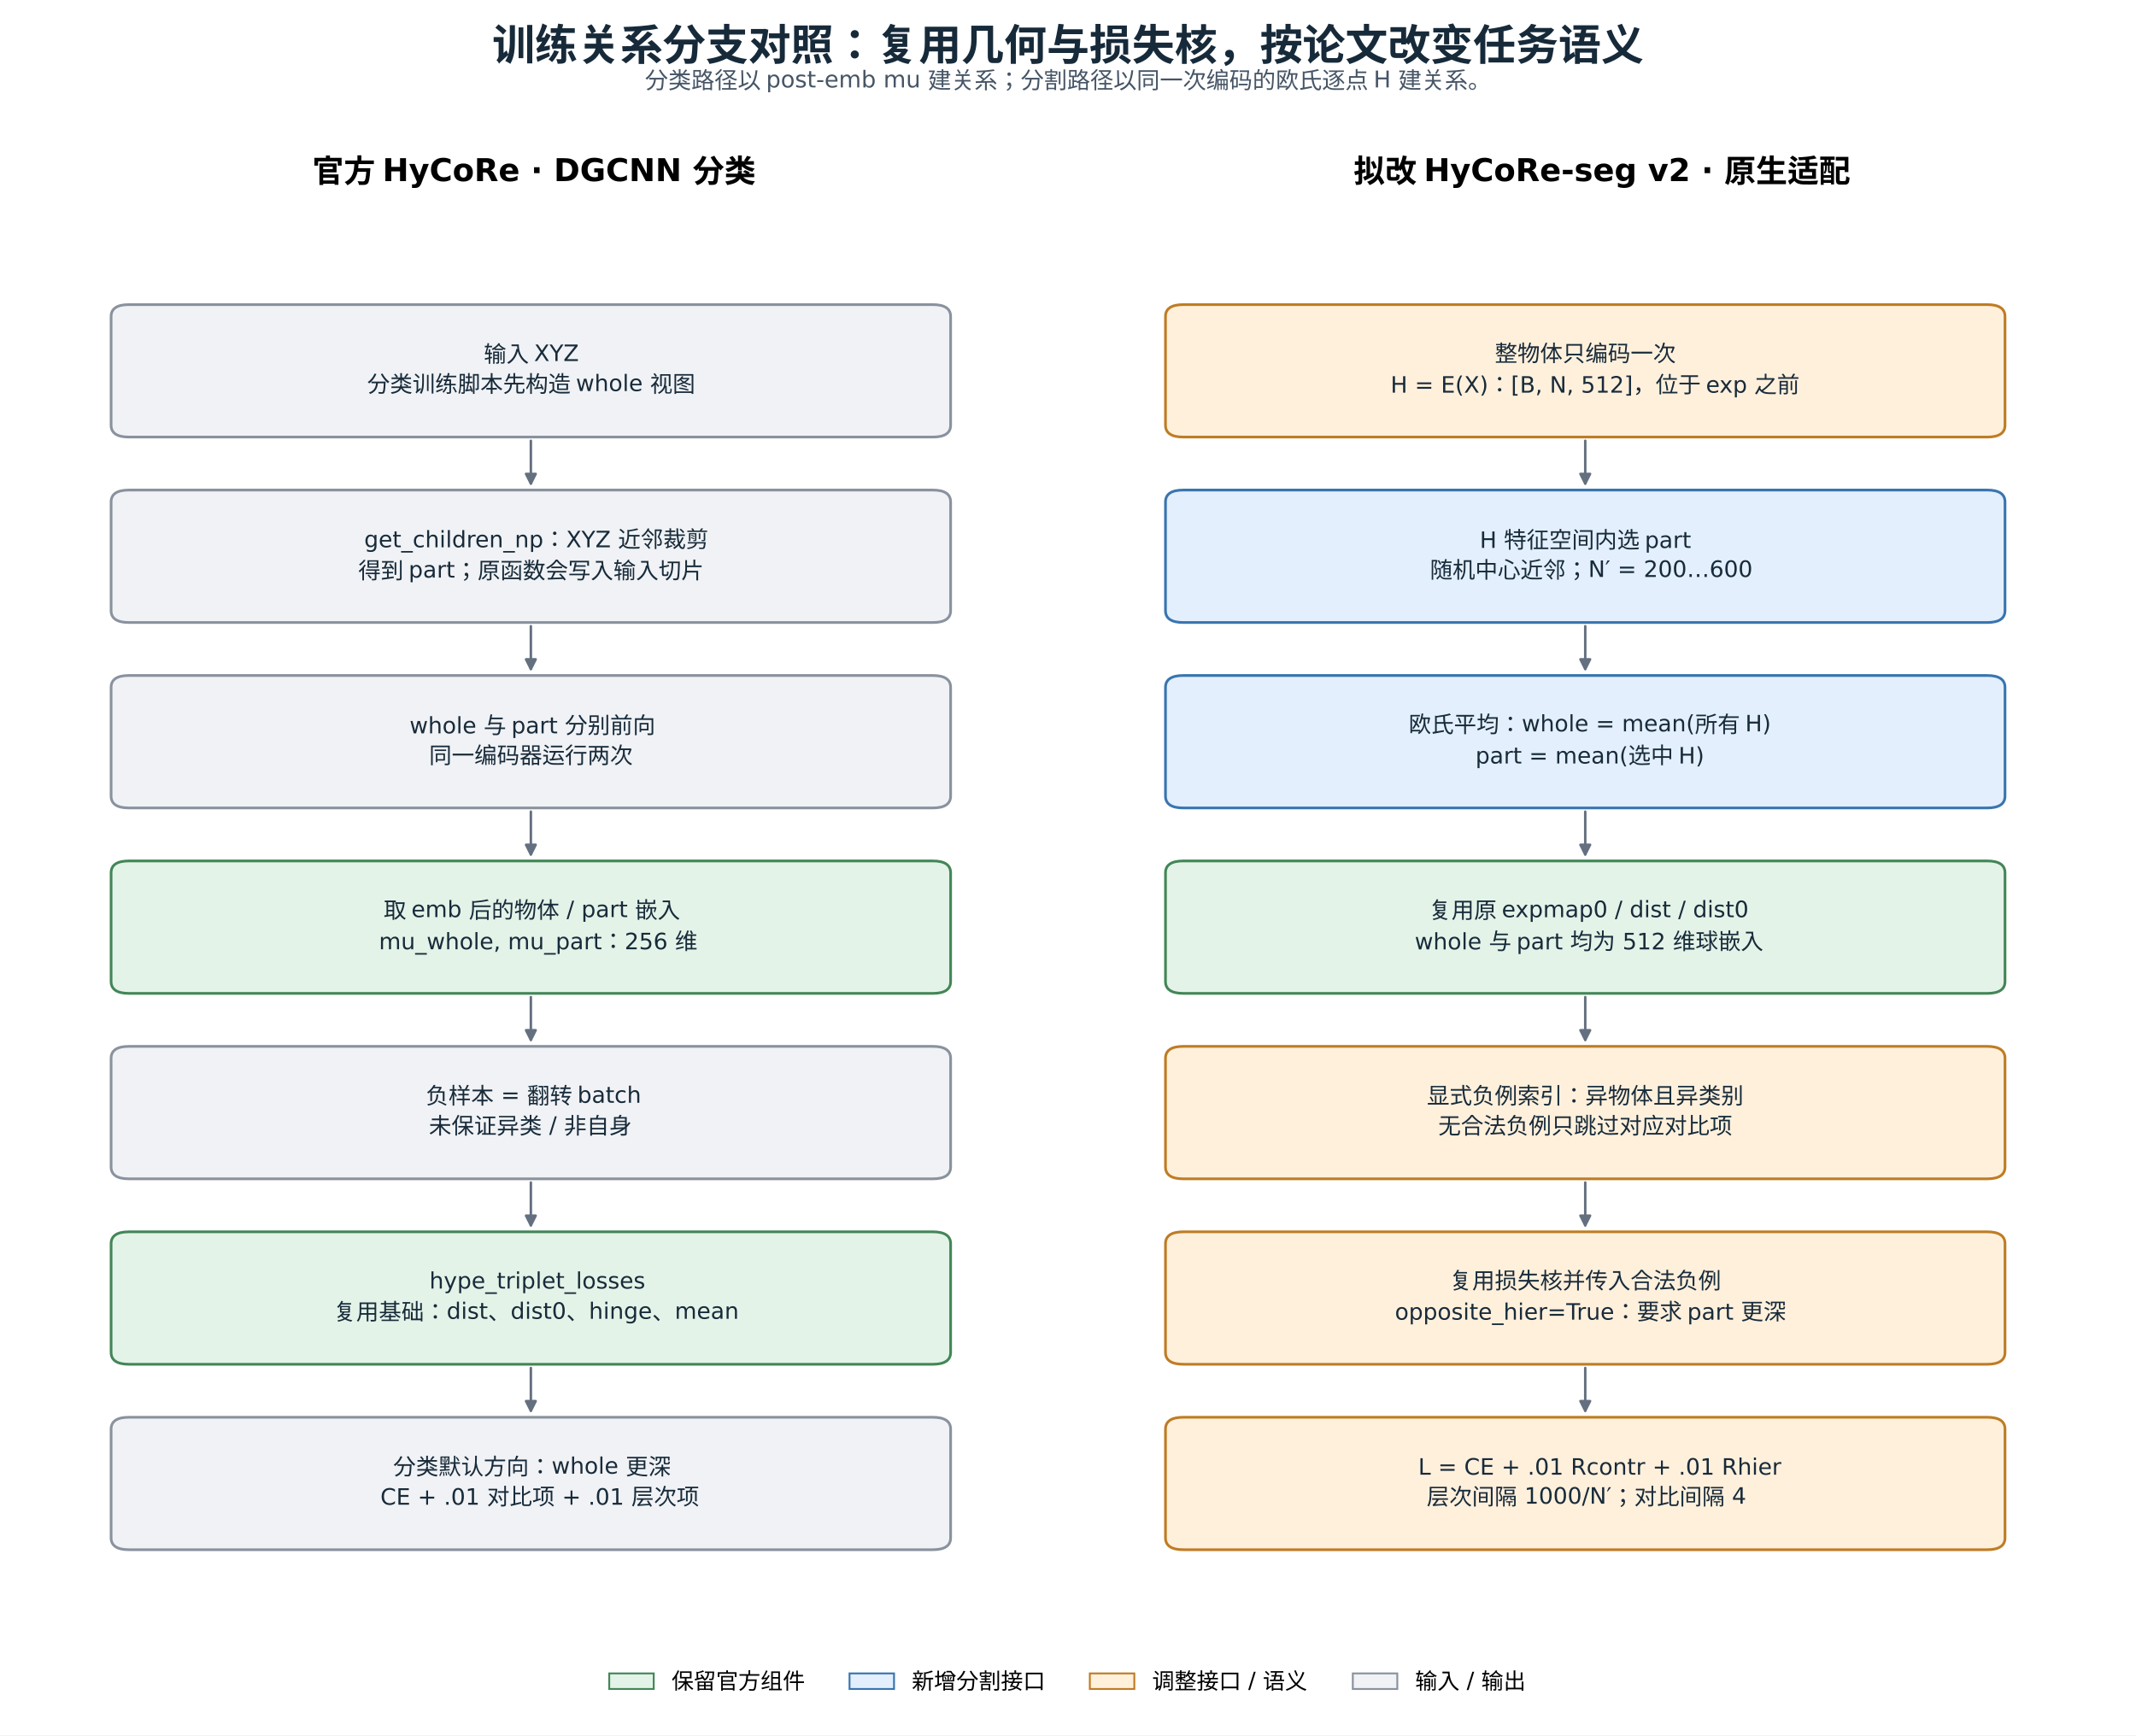
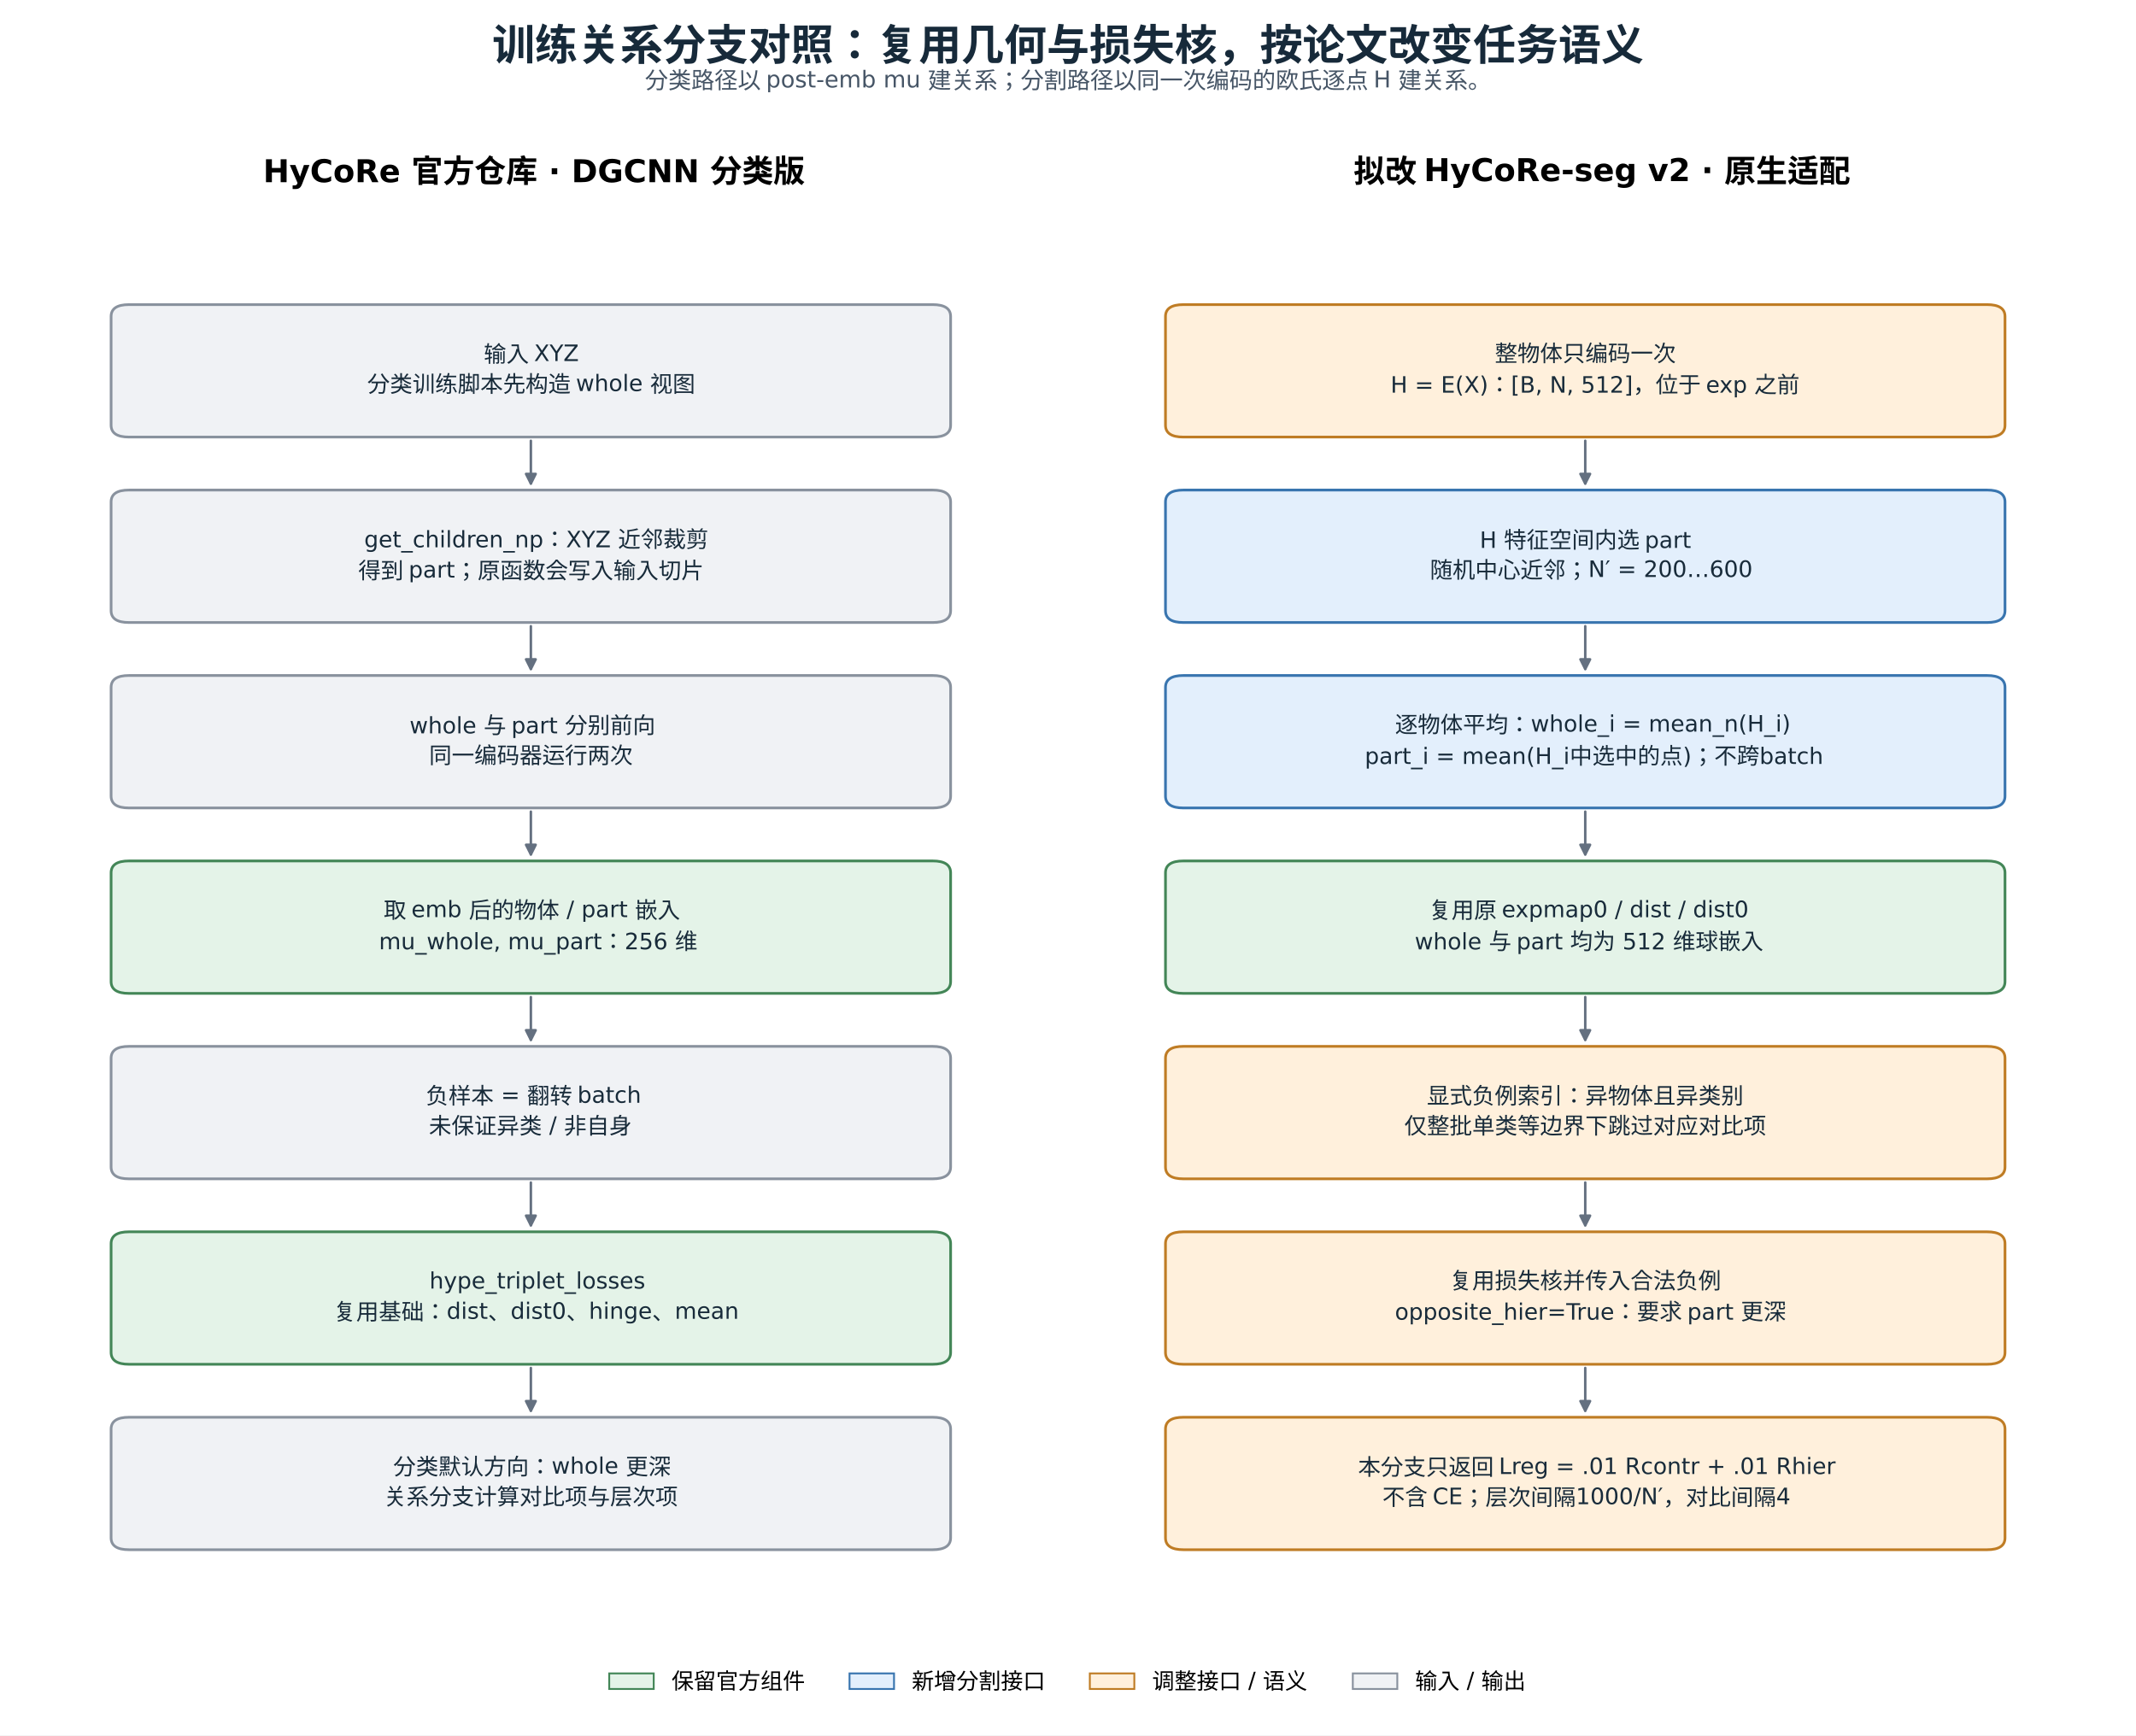
<svg xmlns="http://www.w3.org/2000/svg" width="1152pt" height="936pt" viewBox="0 0 1152 936" version="1.1">
  <defs>
    <style type="text/css">*{stroke-linejoin: round; stroke-linecap: butt}</style>
  </defs>
  <g id="figure_1">
    <g id="patch_1">
      <path d="M 0 936 L 1152 936 L 1152 0 L 0 0 z " style="fill: #ffffff" />
    </g>
    <g id="axes_1">
      <g id="patch_2">
-         <path d="M 286.306 237.74 Q 286.306 250.028 286.306 260.807 " clip-path="url(#p7ababfa915)" style="fill: none; stroke: #647080; stroke-width: 1.35; stroke-linecap: round" />
-         <path d="M 288.906 255.607 L 286.306 260.807 L 283.706 255.607 z " clip-path="url(#p7ababfa915)" style="fill: #647080; stroke: #647080; stroke-width: 1.35; stroke-linecap: round" />
+         <path d="M 286.306 237.74 Q 286.306 250.028 286.306 260.807 " clip-path="url(#p41a9dddce1)" style="fill: none; stroke: #647080; stroke-width: 1.35; stroke-linecap: round" />
+         <path d="M 288.906 255.607 L 286.306 260.807 L 283.706 255.607 z " clip-path="url(#p41a9dddce1)" style="fill: #647080; stroke: #647080; stroke-width: 1.35; stroke-linecap: round" />
      </g>
      <g id="patch_3">
-         <path d="M 286.306 337.761 Q 286.306 350.049 286.306 360.828 " clip-path="url(#p7ababfa915)" style="fill: none; stroke: #647080; stroke-width: 1.35; stroke-linecap: round" />
-         <path d="M 288.906 355.628 L 286.306 360.828 L 283.706 355.628 z " clip-path="url(#p7ababfa915)" style="fill: #647080; stroke: #647080; stroke-width: 1.35; stroke-linecap: round" />
+         <path d="M 286.306 337.761 Q 286.306 350.049 286.306 360.828 " clip-path="url(#p41a9dddce1)" style="fill: none; stroke: #647080; stroke-width: 1.35; stroke-linecap: round" />
+         <path d="M 288.906 355.628 L 286.306 360.828 L 283.706 355.628 z " clip-path="url(#p41a9dddce1)" style="fill: #647080; stroke: #647080; stroke-width: 1.35; stroke-linecap: round" />
      </g>
      <g id="patch_4">
-         <path d="M 286.306 437.781 Q 286.306 450.07 286.306 460.849 " clip-path="url(#p7ababfa915)" style="fill: none; stroke: #647080; stroke-width: 1.35; stroke-linecap: round" />
-         <path d="M 288.906 455.649 L 286.306 460.849 L 283.706 455.649 z " clip-path="url(#p7ababfa915)" style="fill: #647080; stroke: #647080; stroke-width: 1.35; stroke-linecap: round" />
+         <path d="M 286.306 437.781 Q 286.306 450.07 286.306 460.849 " clip-path="url(#p41a9dddce1)" style="fill: none; stroke: #647080; stroke-width: 1.35; stroke-linecap: round" />
+         <path d="M 288.906 455.649 L 286.306 460.849 L 283.706 455.649 z " clip-path="url(#p41a9dddce1)" style="fill: #647080; stroke: #647080; stroke-width: 1.35; stroke-linecap: round" />
      </g>
      <g id="patch_5">
-         <path d="M 286.306 537.802 Q 286.306 550.091 286.306 560.87 " clip-path="url(#p7ababfa915)" style="fill: none; stroke: #647080; stroke-width: 1.35; stroke-linecap: round" />
-         <path d="M 288.906 555.67 L 286.306 560.87 L 283.706 555.67 z " clip-path="url(#p7ababfa915)" style="fill: #647080; stroke: #647080; stroke-width: 1.35; stroke-linecap: round" />
+         <path d="M 286.306 537.802 Q 286.306 550.091 286.306 560.87 " clip-path="url(#p41a9dddce1)" style="fill: none; stroke: #647080; stroke-width: 1.35; stroke-linecap: round" />
+         <path d="M 288.906 555.67 L 286.306 560.87 L 283.706 555.67 z " clip-path="url(#p41a9dddce1)" style="fill: #647080; stroke: #647080; stroke-width: 1.35; stroke-linecap: round" />
      </g>
      <g id="patch_6">
-         <path d="M 286.306 637.823 Q 286.306 650.112 286.306 660.891 " clip-path="url(#p7ababfa915)" style="fill: none; stroke: #647080; stroke-width: 1.35; stroke-linecap: round" />
-         <path d="M 288.906 655.691 L 286.306 660.891 L 283.706 655.691 z " clip-path="url(#p7ababfa915)" style="fill: #647080; stroke: #647080; stroke-width: 1.35; stroke-linecap: round" />
+         <path d="M 286.306 637.823 Q 286.306 650.112 286.306 660.891 " clip-path="url(#p41a9dddce1)" style="fill: none; stroke: #647080; stroke-width: 1.35; stroke-linecap: round" />
+         <path d="M 288.906 655.691 L 286.306 660.891 L 283.706 655.691 z " clip-path="url(#p41a9dddce1)" style="fill: #647080; stroke: #647080; stroke-width: 1.35; stroke-linecap: round" />
      </g>
      <g id="patch_7">
-         <path d="M 286.306 737.844 Q 286.306 750.132 286.306 760.911 " clip-path="url(#p7ababfa915)" style="fill: none; stroke: #647080; stroke-width: 1.35; stroke-linecap: round" />
-         <path d="M 288.906 755.711 L 286.306 760.911 L 283.706 755.711 z " clip-path="url(#p7ababfa915)" style="fill: #647080; stroke: #647080; stroke-width: 1.35; stroke-linecap: round" />
+         <path d="M 286.306 737.844 Q 286.306 750.132 286.306 760.911 " clip-path="url(#p41a9dddce1)" style="fill: none; stroke: #647080; stroke-width: 1.35; stroke-linecap: round" />
+         <path d="M 288.906 755.711 L 286.306 760.911 L 283.706 755.711 z " clip-path="url(#p41a9dddce1)" style="fill: #647080; stroke: #647080; stroke-width: 1.35; stroke-linecap: round" />
      </g>
      <g id="patch_8">
-         <path d="M 854.965 237.74 Q 854.965 250.028 854.965 260.807 " clip-path="url(#p7ababfa915)" style="fill: none; stroke: #647080; stroke-width: 1.35; stroke-linecap: round" />
-         <path d="M 857.565 255.607 L 854.965 260.807 L 852.365 255.607 z " clip-path="url(#p7ababfa915)" style="fill: #647080; stroke: #647080; stroke-width: 1.35; stroke-linecap: round" />
+         <path d="M 854.965 237.74 Q 854.965 250.028 854.965 260.807 " clip-path="url(#p41a9dddce1)" style="fill: none; stroke: #647080; stroke-width: 1.35; stroke-linecap: round" />
+         <path d="M 857.565 255.607 L 854.965 260.807 L 852.365 255.607 z " clip-path="url(#p41a9dddce1)" style="fill: #647080; stroke: #647080; stroke-width: 1.35; stroke-linecap: round" />
      </g>
      <g id="patch_9">
-         <path d="M 854.965 337.761 Q 854.965 350.049 854.965 360.828 " clip-path="url(#p7ababfa915)" style="fill: none; stroke: #647080; stroke-width: 1.35; stroke-linecap: round" />
-         <path d="M 857.565 355.628 L 854.965 360.828 L 852.365 355.628 z " clip-path="url(#p7ababfa915)" style="fill: #647080; stroke: #647080; stroke-width: 1.35; stroke-linecap: round" />
+         <path d="M 854.965 337.761 Q 854.965 350.049 854.965 360.828 " clip-path="url(#p41a9dddce1)" style="fill: none; stroke: #647080; stroke-width: 1.35; stroke-linecap: round" />
+         <path d="M 857.565 355.628 L 854.965 360.828 L 852.365 355.628 z " clip-path="url(#p41a9dddce1)" style="fill: #647080; stroke: #647080; stroke-width: 1.35; stroke-linecap: round" />
      </g>
      <g id="patch_10">
-         <path d="M 854.965 437.781 Q 854.965 450.07 854.965 460.849 " clip-path="url(#p7ababfa915)" style="fill: none; stroke: #647080; stroke-width: 1.35; stroke-linecap: round" />
-         <path d="M 857.565 455.649 L 854.965 460.849 L 852.365 455.649 z " clip-path="url(#p7ababfa915)" style="fill: #647080; stroke: #647080; stroke-width: 1.35; stroke-linecap: round" />
+         <path d="M 854.965 437.781 Q 854.965 450.07 854.965 460.849 " clip-path="url(#p41a9dddce1)" style="fill: none; stroke: #647080; stroke-width: 1.35; stroke-linecap: round" />
+         <path d="M 857.565 455.649 L 854.965 460.849 L 852.365 455.649 z " clip-path="url(#p41a9dddce1)" style="fill: #647080; stroke: #647080; stroke-width: 1.35; stroke-linecap: round" />
      </g>
      <g id="patch_11">
-         <path d="M 854.965 537.802 Q 854.965 550.091 854.965 560.87 " clip-path="url(#p7ababfa915)" style="fill: none; stroke: #647080; stroke-width: 1.35; stroke-linecap: round" />
-         <path d="M 857.565 555.67 L 854.965 560.87 L 852.365 555.67 z " clip-path="url(#p7ababfa915)" style="fill: #647080; stroke: #647080; stroke-width: 1.35; stroke-linecap: round" />
+         <path d="M 854.965 537.802 Q 854.965 550.091 854.965 560.87 " clip-path="url(#p41a9dddce1)" style="fill: none; stroke: #647080; stroke-width: 1.35; stroke-linecap: round" />
+         <path d="M 857.565 555.67 L 854.965 560.87 L 852.365 555.67 z " clip-path="url(#p41a9dddce1)" style="fill: #647080; stroke: #647080; stroke-width: 1.35; stroke-linecap: round" />
      </g>
      <g id="patch_12">
-         <path d="M 854.965 637.823 Q 854.965 650.112 854.965 660.891 " clip-path="url(#p7ababfa915)" style="fill: none; stroke: #647080; stroke-width: 1.35; stroke-linecap: round" />
-         <path d="M 857.565 655.691 L 854.965 660.891 L 852.365 655.691 z " clip-path="url(#p7ababfa915)" style="fill: #647080; stroke: #647080; stroke-width: 1.35; stroke-linecap: round" />
+         <path d="M 854.965 637.823 Q 854.965 650.112 854.965 660.891 " clip-path="url(#p41a9dddce1)" style="fill: none; stroke: #647080; stroke-width: 1.35; stroke-linecap: round" />
+         <path d="M 857.565 655.691 L 854.965 660.891 L 852.365 655.691 z " clip-path="url(#p41a9dddce1)" style="fill: #647080; stroke: #647080; stroke-width: 1.35; stroke-linecap: round" />
      </g>
      <g id="patch_13">
-         <path d="M 854.965 737.844 Q 854.965 750.132 854.965 760.911 " clip-path="url(#p7ababfa915)" style="fill: none; stroke: #647080; stroke-width: 1.35; stroke-linecap: round" />
-         <path d="M 857.565 755.711 L 854.965 760.911 L 852.365 755.711 z " clip-path="url(#p7ababfa915)" style="fill: #647080; stroke: #647080; stroke-width: 1.35; stroke-linecap: round" />
+         <path d="M 854.965 737.844 Q 854.965 750.132 854.965 760.911 " clip-path="url(#p41a9dddce1)" style="fill: none; stroke: #647080; stroke-width: 1.35; stroke-linecap: round" />
+         <path d="M 857.565 755.711 L 854.965 760.911 L 852.365 755.711 z " clip-path="url(#p41a9dddce1)" style="fill: #647080; stroke: #647080; stroke-width: 1.35; stroke-linecap: round" />
      </g>
      <g id="patch_14">
-         <path d="M 69.572 235.741 L 503.04 235.741 Q 512.696 235.741 512.696 229.311 L 512.696 170.727 Q 512.696 164.297 503.04 164.297 L 69.572 164.297 Q 59.915 164.297 59.915 170.727 L 59.915 229.311 Q 59.915 235.741 69.572 235.741 z " clip-path="url(#p7ababfa915)" style="fill: #f0f2f5; stroke: #89929e; stroke-width: 1.45; stroke-linejoin: miter" />
+         <path d="M 69.572 235.741 L 503.04 235.741 Q 512.696 235.741 512.696 229.311 L 512.696 170.727 Q 512.696 164.297 503.04 164.297 L 69.572 164.297 Q 59.915 164.297 59.915 170.727 L 59.915 229.311 Q 59.915 235.741 69.572 235.741 z " clip-path="url(#p41a9dddce1)" style="fill: #f0f2f5; stroke: #89929e; stroke-width: 1.45; stroke-linejoin: miter" />
      </g>
      <g id="patch_15">
-         <path d="M 69.572 335.762 L 503.04 335.762 Q 512.696 335.762 512.696 329.332 L 512.696 270.748 Q 512.696 264.318 503.04 264.318 L 69.572 264.318 Q 59.915 264.318 59.915 270.748 L 59.915 329.332 Q 59.915 335.762 69.572 335.762 z " clip-path="url(#p7ababfa915)" style="fill: #f0f2f5; stroke: #89929e; stroke-width: 1.45; stroke-linejoin: miter" />
+         <path d="M 69.572 335.762 L 503.04 335.762 Q 512.696 335.762 512.696 329.332 L 512.696 270.748 Q 512.696 264.318 503.04 264.318 L 69.572 264.318 Q 59.915 264.318 59.915 270.748 L 59.915 329.332 Q 59.915 335.762 69.572 335.762 z " clip-path="url(#p41a9dddce1)" style="fill: #f0f2f5; stroke: #89929e; stroke-width: 1.45; stroke-linejoin: miter" />
      </g>
      <g id="patch_16">
-         <path d="M 69.572 435.783 L 503.04 435.783 Q 512.696 435.783 512.696 429.353 L 512.696 370.769 Q 512.696 364.339 503.04 364.339 L 69.572 364.339 Q 59.915 364.339 59.915 370.769 L 59.915 429.353 Q 59.915 435.783 69.572 435.783 z " clip-path="url(#p7ababfa915)" style="fill: #f0f2f5; stroke: #89929e; stroke-width: 1.45; stroke-linejoin: miter" />
+         <path d="M 69.572 435.783 L 503.04 435.783 Q 512.696 435.783 512.696 429.353 L 512.696 370.769 Q 512.696 364.339 503.04 364.339 L 69.572 364.339 Q 59.915 364.339 59.915 370.769 L 59.915 429.353 Q 59.915 435.783 69.572 435.783 z " clip-path="url(#p41a9dddce1)" style="fill: #f0f2f5; stroke: #89929e; stroke-width: 1.45; stroke-linejoin: miter" />
      </g>
      <g id="patch_17">
-         <path d="M 69.572 535.803 L 503.04 535.803 Q 512.696 535.803 512.696 529.374 L 512.696 470.79 Q 512.696 464.36 503.04 464.36 L 69.572 464.36 Q 59.915 464.36 59.915 470.79 L 59.915 529.374 Q 59.915 535.803 69.572 535.803 z " clip-path="url(#p7ababfa915)" style="fill: #e4f3e8; stroke: #438657; stroke-width: 1.45; stroke-linejoin: miter" />
+         <path d="M 69.572 535.803 L 503.04 535.803 Q 512.696 535.803 512.696 529.374 L 512.696 470.79 Q 512.696 464.36 503.04 464.36 L 69.572 464.36 Q 59.915 464.36 59.915 470.79 L 59.915 529.374 Q 59.915 535.803 69.572 535.803 z " clip-path="url(#p41a9dddce1)" style="fill: #e4f3e8; stroke: #438657; stroke-width: 1.45; stroke-linejoin: miter" />
      </g>
      <g id="patch_18">
-         <path d="M 69.572 635.824 L 503.04 635.824 Q 512.696 635.824 512.696 629.394 L 512.696 570.811 Q 512.696 564.381 503.04 564.381 L 69.572 564.381 Q 59.915 564.381 59.915 570.811 L 59.915 629.394 Q 59.915 635.824 69.572 635.824 z " clip-path="url(#p7ababfa915)" style="fill: #f0f2f5; stroke: #89929e; stroke-width: 1.45; stroke-linejoin: miter" />
+         <path d="M 69.572 635.824 L 503.04 635.824 Q 512.696 635.824 512.696 629.394 L 512.696 570.811 Q 512.696 564.381 503.04 564.381 L 69.572 564.381 Q 59.915 564.381 59.915 570.811 L 59.915 629.394 Q 59.915 635.824 69.572 635.824 z " clip-path="url(#p41a9dddce1)" style="fill: #f0f2f5; stroke: #89929e; stroke-width: 1.45; stroke-linejoin: miter" />
      </g>
      <g id="patch_19">
-         <path d="M 69.572 735.845 L 503.04 735.845 Q 512.696 735.845 512.696 729.415 L 512.696 670.832 Q 512.696 664.402 503.04 664.402 L 69.572 664.402 Q 59.915 664.402 59.915 670.832 L 59.915 729.415 Q 59.915 735.845 69.572 735.845 z " clip-path="url(#p7ababfa915)" style="fill: #e4f3e8; stroke: #438657; stroke-width: 1.45; stroke-linejoin: miter" />
+         <path d="M 69.572 735.845 L 503.04 735.845 Q 512.696 735.845 512.696 729.415 L 512.696 670.832 Q 512.696 664.402 503.04 664.402 L 69.572 664.402 Q 59.915 664.402 59.915 670.832 L 59.915 729.415 Q 59.915 735.845 69.572 735.845 z " clip-path="url(#p41a9dddce1)" style="fill: #e4f3e8; stroke: #438657; stroke-width: 1.45; stroke-linejoin: miter" />
      </g>
      <g id="patch_20">
-         <path d="M 69.572 835.866 L 503.04 835.866 Q 512.696 835.866 512.696 829.436 L 512.696 770.853 Q 512.696 764.423 503.04 764.423 L 69.572 764.423 Q 59.915 764.423 59.915 770.853 L 59.915 829.436 Q 59.915 835.866 69.572 835.866 z " clip-path="url(#p7ababfa915)" style="fill: #f0f2f5; stroke: #89929e; stroke-width: 1.45; stroke-linejoin: miter" />
+         <path d="M 69.572 835.866 L 503.04 835.866 Q 512.696 835.866 512.696 829.436 L 512.696 770.853 Q 512.696 764.423 503.04 764.423 L 69.572 764.423 Q 59.915 764.423 59.915 770.853 L 59.915 829.436 Q 59.915 835.866 69.572 835.866 z " clip-path="url(#p41a9dddce1)" style="fill: #f0f2f5; stroke: #89929e; stroke-width: 1.45; stroke-linejoin: miter" />
      </g>
      <g id="patch_21">
-         <path d="M 638.231 235.741 L 1071.699 235.741 Q 1081.355 235.741 1081.355 229.311 L 1081.355 170.727 Q 1081.355 164.297 1071.699 164.297 L 638.231 164.297 Q 628.574 164.297 628.574 170.727 L 628.574 229.311 Q 628.574 235.741 638.231 235.741 z " clip-path="url(#p7ababfa915)" style="fill: #fff0dc; stroke: #bf7c24; stroke-width: 1.45; stroke-linejoin: miter" />
+         <path d="M 638.231 235.741 L 1071.699 235.741 Q 1081.355 235.741 1081.355 229.311 L 1081.355 170.727 Q 1081.355 164.297 1071.699 164.297 L 638.231 164.297 Q 628.574 164.297 628.574 170.727 L 628.574 229.311 Q 628.574 235.741 638.231 235.741 z " clip-path="url(#p41a9dddce1)" style="fill: #fff0dc; stroke: #bf7c24; stroke-width: 1.45; stroke-linejoin: miter" />
      </g>
      <g id="patch_22">
-         <path d="M 638.231 335.762 L 1071.699 335.762 Q 1081.355 335.762 1081.355 329.332 L 1081.355 270.748 Q 1081.355 264.318 1071.699 264.318 L 638.231 264.318 Q 628.574 264.318 628.574 270.748 L 628.574 329.332 Q 628.574 335.762 638.231 335.762 z " clip-path="url(#p7ababfa915)" style="fill: #e3effc; stroke: #3975af; stroke-width: 1.45; stroke-linejoin: miter" />
+         <path d="M 638.231 335.762 L 1071.699 335.762 Q 1081.355 335.762 1081.355 329.332 L 1081.355 270.748 Q 1081.355 264.318 1071.699 264.318 L 638.231 264.318 Q 628.574 264.318 628.574 270.748 L 628.574 329.332 Q 628.574 335.762 638.231 335.762 z " clip-path="url(#p41a9dddce1)" style="fill: #e3effc; stroke: #3975af; stroke-width: 1.45; stroke-linejoin: miter" />
      </g>
      <g id="patch_23">
-         <path d="M 638.231 435.783 L 1071.699 435.783 Q 1081.355 435.783 1081.355 429.353 L 1081.355 370.769 Q 1081.355 364.339 1071.699 364.339 L 638.231 364.339 Q 628.574 364.339 628.574 370.769 L 628.574 429.353 Q 628.574 435.783 638.231 435.783 z " clip-path="url(#p7ababfa915)" style="fill: #e3effc; stroke: #3975af; stroke-width: 1.45; stroke-linejoin: miter" />
+         <path d="M 638.231 435.783 L 1071.699 435.783 Q 1081.355 435.783 1081.355 429.353 L 1081.355 370.769 Q 1081.355 364.339 1071.699 364.339 L 638.231 364.339 Q 628.574 364.339 628.574 370.769 L 628.574 429.353 Q 628.574 435.783 638.231 435.783 z " clip-path="url(#p41a9dddce1)" style="fill: #e3effc; stroke: #3975af; stroke-width: 1.45; stroke-linejoin: miter" />
      </g>
      <g id="patch_24">
-         <path d="M 638.231 535.803 L 1071.699 535.803 Q 1081.355 535.803 1081.355 529.374 L 1081.355 470.79 Q 1081.355 464.36 1071.699 464.36 L 638.231 464.36 Q 628.574 464.36 628.574 470.79 L 628.574 529.374 Q 628.574 535.803 638.231 535.803 z " clip-path="url(#p7ababfa915)" style="fill: #e4f3e8; stroke: #438657; stroke-width: 1.45; stroke-linejoin: miter" />
+         <path d="M 638.231 535.803 L 1071.699 535.803 Q 1081.355 535.803 1081.355 529.374 L 1081.355 470.79 Q 1081.355 464.36 1071.699 464.36 L 638.231 464.36 Q 628.574 464.36 628.574 470.79 L 628.574 529.374 Q 628.574 535.803 638.231 535.803 z " clip-path="url(#p41a9dddce1)" style="fill: #e4f3e8; stroke: #438657; stroke-width: 1.45; stroke-linejoin: miter" />
      </g>
      <g id="patch_25">
-         <path d="M 638.231 635.824 L 1071.699 635.824 Q 1081.355 635.824 1081.355 629.394 L 1081.355 570.811 Q 1081.355 564.381 1071.699 564.381 L 638.231 564.381 Q 628.574 564.381 628.574 570.811 L 628.574 629.394 Q 628.574 635.824 638.231 635.824 z " clip-path="url(#p7ababfa915)" style="fill: #fff0dc; stroke: #bf7c24; stroke-width: 1.45; stroke-linejoin: miter" />
+         <path d="M 638.231 635.824 L 1071.699 635.824 Q 1081.355 635.824 1081.355 629.394 L 1081.355 570.811 Q 1081.355 564.381 1071.699 564.381 L 638.231 564.381 Q 628.574 564.381 628.574 570.811 L 628.574 629.394 Q 628.574 635.824 638.231 635.824 z " clip-path="url(#p41a9dddce1)" style="fill: #fff0dc; stroke: #bf7c24; stroke-width: 1.45; stroke-linejoin: miter" />
      </g>
      <g id="patch_26">
-         <path d="M 638.231 735.845 L 1071.699 735.845 Q 1081.355 735.845 1081.355 729.415 L 1081.355 670.832 Q 1081.355 664.402 1071.699 664.402 L 638.231 664.402 Q 628.574 664.402 628.574 670.832 L 628.574 729.415 Q 628.574 735.845 638.231 735.845 z " clip-path="url(#p7ababfa915)" style="fill: #fff0dc; stroke: #bf7c24; stroke-width: 1.45; stroke-linejoin: miter" />
+         <path d="M 638.231 735.845 L 1071.699 735.845 Q 1081.355 735.845 1081.355 729.415 L 1081.355 670.832 Q 1081.355 664.402 1071.699 664.402 L 638.231 664.402 Q 628.574 664.402 628.574 670.832 L 628.574 729.415 Q 628.574 735.845 638.231 735.845 z " clip-path="url(#p41a9dddce1)" style="fill: #fff0dc; stroke: #bf7c24; stroke-width: 1.45; stroke-linejoin: miter" />
      </g>
      <g id="patch_27">
-         <path d="M 638.231 835.866 L 1071.699 835.866 Q 1081.355 835.866 1081.355 829.436 L 1081.355 770.853 Q 1081.355 764.423 1071.699 764.423 L 638.231 764.423 Q 628.574 764.423 628.574 770.853 L 628.574 829.436 Q 628.574 835.866 638.231 835.866 z " clip-path="url(#p7ababfa915)" style="fill: #fff0dc; stroke: #bf7c24; stroke-width: 1.45; stroke-linejoin: miter" />
+         <path d="M 638.231 835.866 L 1071.699 835.866 Q 1081.355 835.866 1081.355 829.436 L 1081.355 770.853 Q 1081.355 764.423 1071.699 764.423 L 638.231 764.423 Q 628.574 764.423 628.574 770.853 L 628.574 829.436 Q 628.574 835.866 638.231 835.866 z " clip-path="url(#p41a9dddce1)" style="fill: #fff0dc; stroke: #bf7c24; stroke-width: 1.45; stroke-linejoin: miter" />
      </g>
      <g id="text_1">
        <text style="fill: #182b3a; font: 12.2px 'Microsoft YaHei', 'SimHei', 'DejaVu Sans', sans-serif" transform="translate(260.9013 195.2796)">输入 XYZ</text>
        <text style="fill: #182b3a; font: 12.2px 'Microsoft YaHei', 'SimHei', 'DejaVu Sans', sans-serif" transform="translate(198.0608 211.4782)">分类训练脚本先构造 whole 视图</text>
      </g>
      <g id="text_2">
        <text style="fill: #182b3a; font: 12.2px 'Microsoft YaHei', 'SimHei', 'DejaVu Sans', sans-serif" transform="translate(196.4129 295.1804)">get_children_np：XYZ 近邻裁剪</text>
        <text style="fill: #182b3a; font: 12.2px 'Microsoft YaHei', 'SimHei', 'DejaVu Sans', sans-serif" transform="translate(193.2237 312.0709)">得到 part；原函数会写入输入切片</text>
      </g>
      <g id="text_3">
        <text style="fill: #182b3a; font: 12.2px 'Microsoft YaHei', 'SimHei', 'DejaVu Sans', sans-serif" transform="translate(220.8786 395.553)">whole 与 part 分别前向</text>
        <text style="fill: #182b3a; font: 12.2px 'Microsoft YaHei', 'SimHei', 'DejaVu Sans', sans-serif" transform="translate(231.4059 411.7515)">同一编码器运行两次</text>
      </g>
      <g id="text_4">
        <text style="fill: #182b3a; font: 12.2px 'Microsoft YaHei', 'SimHei', 'DejaVu Sans', sans-serif" transform="translate(206.9239 495.2185)">取 emb 后的物体 / part 嵌入</text>
        <text style="fill: #182b3a; font: 12.2px 'Microsoft YaHei', 'SimHei', 'DejaVu Sans', sans-serif" transform="translate(204.3648 512.0115)">mu_whole, mu_part：256 维</text>
      </g>
      <g id="text_5">
        <text style="fill: #182b3a; font: 12.2px 'Microsoft YaHei', 'SimHei', 'DejaVu Sans', sans-serif" transform="translate(229.6779 595.3631)">负样本 = 翻转 batch</text>
        <text style="fill: #182b3a; font: 12.2px 'Microsoft YaHei', 'SimHei', 'DejaVu Sans', sans-serif" transform="translate(231.2896 611.5616)">未保证异类 / 非自身</text>
      </g>
      <g id="text_6">
        <text style="fill: #182b3a; font: 12.2px 'Microsoft YaHei', 'SimHei', 'DejaVu Sans', sans-serif" transform="translate(231.5822 695.0105)">hype_triplet_losses</text>
        <text style="fill: #182b3a; font: 12.2px 'Microsoft YaHei', 'SimHei', 'DejaVu Sans', sans-serif" transform="translate(179.8761 711.8855)">复用基础：dist、dist0、hinge、mean</text>
      </g>
      <g id="text_7">
        <text style="fill: #182b3a; font: 12.2px 'Microsoft YaHei', 'SimHei', 'DejaVu Sans', sans-serif" transform="translate(212.066 795.4048)">分类默认方向：whole 更深</text>
-         <text style="fill: #182b3a; font: 12.2px 'Microsoft YaHei', 'SimHei', 'DejaVu Sans', sans-serif" transform="translate(205.1454 811.6034)">CE + .01 对比项 + .01 层次项</text>
+         <text style="fill: #182b3a; font: 12.2px 'Microsoft YaHei', 'SimHei', 'DejaVu Sans', sans-serif" transform="translate(207.0059 811.6034)">关系分支计算对比项与层次项</text>
      </g>
      <g id="text_8">
        <text style="fill: #182b3a; font: 12.2px 'Microsoft YaHei', 'SimHei', 'DejaVu Sans', sans-serif" transform="translate(806.1647 194.9669)">整物体只编码一次</text>
        <text style="fill: #182b3a; font: 12.2px 'Microsoft YaHei', 'SimHei', 'DejaVu Sans', sans-serif" transform="translate(749.9465 211.7908)">H = E(X)：[B, N, 512]，位于 exp 之前</text>
      </g>
      <g id="text_9">
        <text style="fill: #182b3a; font: 12.2px 'Microsoft YaHei', 'SimHei', 'DejaVu Sans', sans-serif" transform="translate(798.0593 295.5388)">H 特征空间内选 part</text>
        <text style="fill: #182b3a; font: 12.2px 'Microsoft YaHei', 'SimHei', 'DejaVu Sans', sans-serif" transform="translate(771.1888 311.7373)">随机中心近邻；N′ = 200…600</text>
      </g>
      <g id="text_10">
-         <text style="fill: #182b3a; font: 12.2px 'Microsoft YaHei', 'SimHei', 'DejaVu Sans', sans-serif" transform="translate(759.6884 395.0409)">欧氏平均：whole = mean(所有 H)</text>
-         <text style="fill: #182b3a; font: 12.2px 'Microsoft YaHei', 'SimHei', 'DejaVu Sans', sans-serif" transform="translate(795.7461 411.8004)">part = mean(选中 H)</text>
+         <text style="fill: #182b3a; font: 12.2px 'Microsoft YaHei', 'SimHei', 'DejaVu Sans', sans-serif" transform="translate(752.3846 395.1412)">逐物体平均：whole_i = mean_n(H_i)</text>
+         <text style="fill: #182b3a; font: 12.2px 'Microsoft YaHei', 'SimHei', 'DejaVu Sans', sans-serif" transform="translate(736.0481 412.047)">part_i = mean(H_i中选中的点)；不跨batch</text>
      </g>
      <g id="text_11">
        <text style="fill: #182b3a; font: 12.2px 'Microsoft YaHei', 'SimHei', 'DejaVu Sans', sans-serif" transform="translate(770.596 495.2652)">复用原 expmap0 / dist / dist0</text>
        <text style="fill: #182b3a; font: 12.2px 'Microsoft YaHei', 'SimHei', 'DejaVu Sans', sans-serif" transform="translate(762.9958 512.0582)">whole 与 part 均为 512 维球嵌入</text>
      </g>
      <g id="text_12">
        <text style="fill: #182b3a; font: 12.2px 'Microsoft YaHei', 'SimHei', 'DejaVu Sans', sans-serif" transform="translate(769.5647 595.3631)">显式负例索引：异物体且异类别</text>
-         <text style="fill: #182b3a; font: 12.2px 'Microsoft YaHei', 'SimHei', 'DejaVu Sans', sans-serif" transform="translate(775.6647 611.5616)">无合法负例只跳过对应对比项</text>
+         <text style="fill: #182b3a; font: 12.2px 'Microsoft YaHei', 'SimHei', 'DejaVu Sans', sans-serif" transform="translate(757.3647 611.5616)">仅整批单类等边界下跳过对应对比项</text>
      </g>
      <g id="text_13">
        <text style="fill: #182b3a; font: 12.2px 'Microsoft YaHei', 'SimHei', 'DejaVu Sans', sans-serif" transform="translate(781.7647 695.0946)">复用损失核并传入合法负例</text>
        <text style="fill: #182b3a; font: 12.2px 'Microsoft YaHei', 'SimHei', 'DejaVu Sans', sans-serif" transform="translate(752.2979 711.7899)">opposite_hier=True：要求 part 更深</text>
      </g>
      <g id="text_14">
-         <text style="fill: #182b3a; font: 12.2px 'Microsoft YaHei', 'SimHei', 'DejaVu Sans', sans-serif" transform="translate(764.8753 795.4048)">L = CE + .01 Rcontr + .01 Rhier</text>
-         <text style="fill: #182b3a; font: 12.2px 'Microsoft YaHei', 'SimHei', 'DejaVu Sans', sans-serif" transform="translate(769.4465 811.6034)">层次间隔 1000/N′；对比间隔 4</text>
+         <text style="fill: #182b3a; font: 12.2px 'Microsoft YaHei', 'SimHei', 'DejaVu Sans', sans-serif" transform="translate(732.431 795.5955)">本分支只返回 Lreg = .01 Rcontr + .01 Rhier</text>
+         <text style="fill: #182b3a; font: 12.2px 'Microsoft YaHei', 'SimHei', 'DejaVu Sans', sans-serif" transform="translate(745.5174 811.8645)">不含 CE；层次间隔1000/N′，对比间隔4</text>
      </g>
    </g>
    <g id="text_15">
      <text style="fill: #172a3a; font: 700 23px 'Microsoft YaHei', 'SimHei', 'DejaVu Sans', sans-serif; text-anchor: middle" x="576" y="32.426" transform="rotate(-0 576 32.42562)">训练关系分支对照：复用几何与损失核，按论文改变任务语义</text>
    </g>
    <g id="text_16">
      <text style="fill: #465566; font: 12.5px 'Microsoft YaHei', 'SimHei', 'DejaVu Sans', sans-serif; text-anchor: middle" x="576" y="47.736" transform="rotate(-0 576 47.736)">分类路径以 post-emb mu 建关系；分割路径以同一次编码的欧氏逐点 H 建关系。</text>
    </g>
    <g id="text_17">
-       <text style="font: 700 17px 'Microsoft YaHei', 'SimHei', 'DejaVu Sans', sans-serif; text-anchor: middle" x="288" y="98.28" transform="rotate(-0 288 98.28)">官方 HyCoRe · DGCNN 分类</text>
+       <text style="font: 700 17px 'Microsoft YaHei', 'SimHei', 'DejaVu Sans', sans-serif; text-anchor: middle" x="288" y="98.28" transform="rotate(-0 288 98.28)">HyCoRe 官方仓库 · DGCNN 分类版</text>
    </g>
    <g id="text_18">
      <text style="font: 700 17px 'Microsoft YaHei', 'SimHei', 'DejaVu Sans', sans-serif; text-anchor: middle" x="864" y="98.28" transform="rotate(-0 864 98.28)">拟改 HyCoRe-seg v2 · 原生适配</text>
    </g>
    <g id="legend_1">
      <g id="patch_28">
        <path d="M 328.571 910.985 L 352.571 910.985 L 352.571 902.585 L 328.571 902.585 z " style="fill: #e4f3e8; stroke: #438657; stroke-linejoin: miter" />
      </g>
      <g id="text_19">
        <text style="font: 12px 'Microsoft YaHei', 'SimHei', 'DejaVu Sans', sans-serif; text-anchor: start" x="362.171" y="910.985" transform="rotate(-0 362.1712 910.9849)">保留官方组件</text>
      </g>
      <g id="patch_29">
        <path d="M 458.171 910.985 L 482.171 910.985 L 482.171 902.585 L 458.171 902.585 z " style="fill: #e3effc; stroke: #3975af; stroke-linejoin: miter" />
      </g>
      <g id="text_20">
        <text style="font: 12px 'Microsoft YaHei', 'SimHei', 'DejaVu Sans', sans-serif; text-anchor: start" x="491.771" y="910.985" transform="rotate(-0 491.7713 910.9849)">新增分割接口</text>
      </g>
      <g id="patch_30">
        <path d="M 587.771 910.985 L 611.771 910.985 L 611.771 902.585 L 587.771 902.585 z " style="fill: #fff0dc; stroke: #bf7c24; stroke-linejoin: miter" />
      </g>
      <g id="text_21">
        <text style="font: 12px 'Microsoft YaHei', 'SimHei', 'DejaVu Sans', sans-serif; text-anchor: start" x="621.371" y="910.985" transform="rotate(-0 621.3713 910.9849)">调整接口 / 语义</text>
      </g>
      <g id="patch_31">
        <path d="M 729.6 910.985 L 753.6 910.985 L 753.6 902.585 L 729.6 902.585 z " style="fill: #f0f2f5; stroke: #89929e; stroke-linejoin: miter" />
      </g>
      <g id="text_22">
        <text style="font: 12px 'Microsoft YaHei', 'SimHei', 'DejaVu Sans', sans-serif; text-anchor: start" x="763.2" y="910.985" transform="rotate(-0 763.2 910.9849)">输入 / 输出</text>
      </g>
    </g>
  </g>
  <defs>
-     <clipPath id="p7ababfa915">
+     <clipPath id="p41a9dddce1">
      <rect x="28.8" y="135.72" width="1094.4" height="739.44" />
    </clipPath>
  </defs>
</svg>
